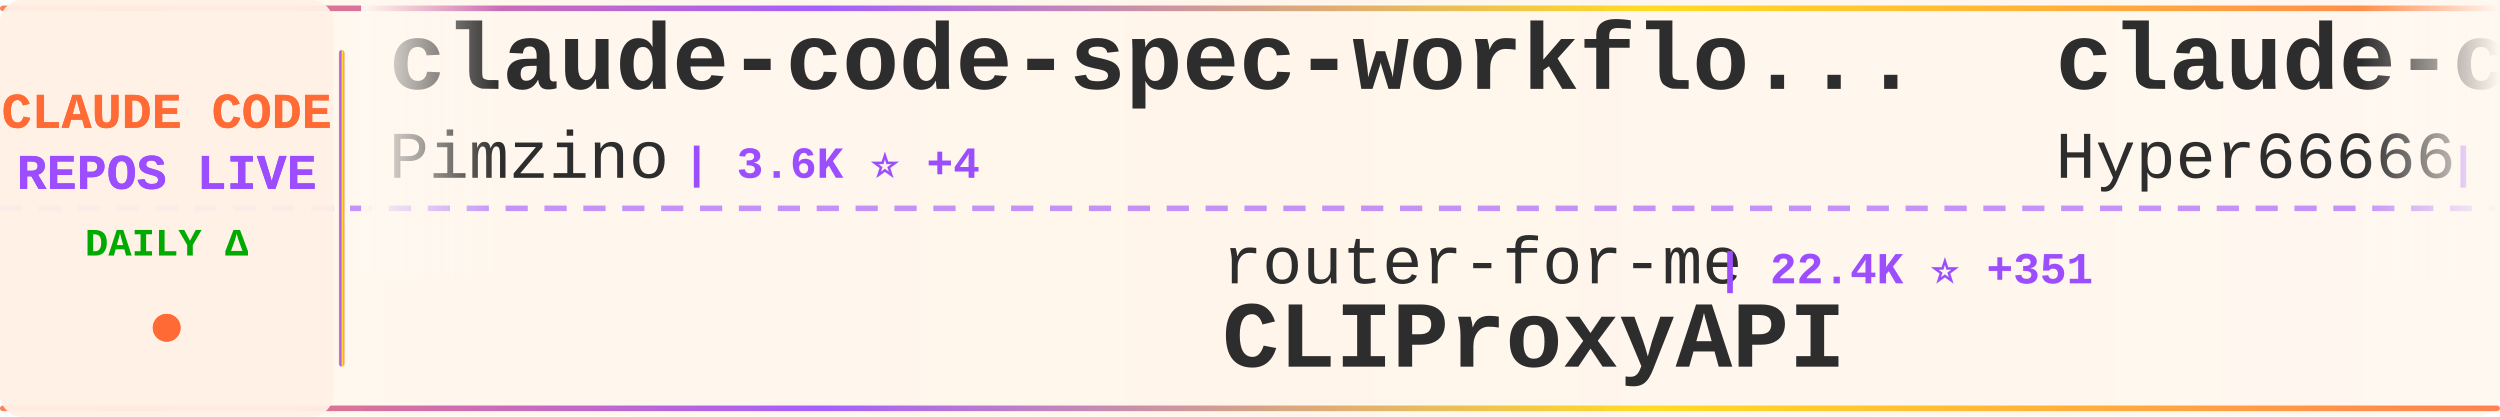
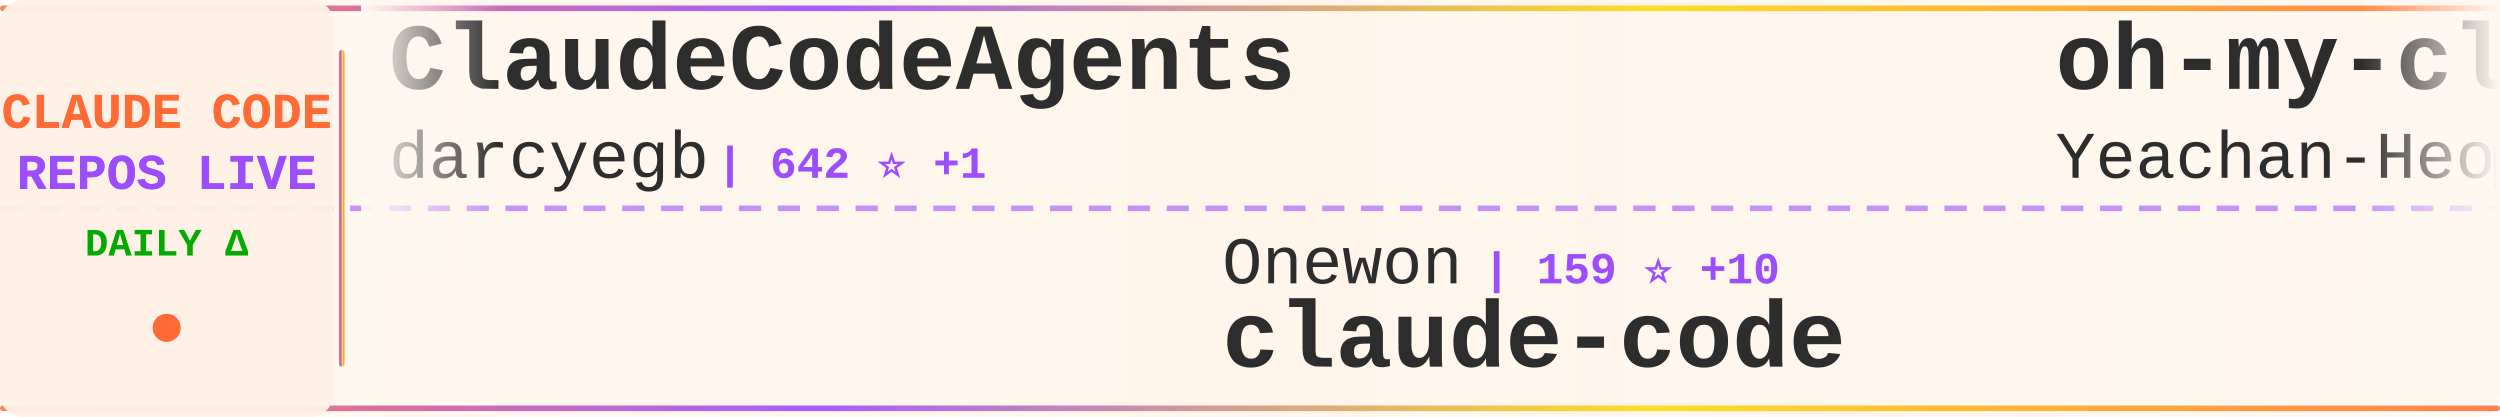
<svg xmlns="http://www.w3.org/2000/svg" width="900" height="150">
  <defs>
    <linearGradient id="tickerBg" x1="0%" y1="0%" x2="100%" y2="0%">
      <stop offset="0%" style="stop-color:#fff8f0;stop-opacity:0.98" />
      <stop offset="50%" style="stop-color:#fff5eb;stop-opacity:1" />
      <stop offset="100%" style="stop-color:#fff8f0;stop-opacity:0.98" />
    </linearGradient>
    <linearGradient id="borderGrad" x1="0%" y1="0%" x2="100%" y2="0%">
      <stop offset="0%" style="stop-color:#FF6B35;stop-opacity:0.85">
        <animate attributeName="stop-opacity" values="0.85;1;0.85" dur="2s" repeatCount="indefinite" />
      </stop>
      <stop offset="33%" style="stop-color:#9C4EFF;stop-opacity:0.9">
        <animate attributeName="stop-opacity" values="0.9;1;0.9" dur="2.2s" repeatCount="indefinite" />
      </stop>
      <stop offset="66%" style="stop-color:#FFD700;stop-opacity:0.85">
        <animate attributeName="stop-opacity" values="0.85;1;0.85" dur="1.8s" repeatCount="indefinite" />
      </stop>
      <stop offset="100%" style="stop-color:#FF6B35;stop-opacity:0.85">
        <animate attributeName="stop-opacity" values="0.85;1;0.85" dur="2s" repeatCount="indefinite" />
      </stop>
    </linearGradient>
    <filter id="textGlow">
      <feGaussianBlur stdDeviation="0.15" result="coloredBlur" />
      <feMerge>
        <feMergeNode in="coloredBlur" />
        <feMergeNode in="SourceGraphic" />
      </feMerge>
    </filter>
    <filter id="metricGlow">
      <feGaussianBlur stdDeviation="0.2" result="coloredBlur" />
      <feMerge>
        <feMergeNode in="coloredBlur" />
        <feMergeNode in="SourceGraphic" />
      </feMerge>
    </filter>
    <linearGradient id="leftFade" x1="0%" y1="0%" x2="100%" y2="0%">
      <stop offset="0%" style="stop-color:#fff8f0;stop-opacity:1" />
      <stop offset="100%" style="stop-color:#fff8f0;stop-opacity:0" />
    </linearGradient>
    <linearGradient id="rightFade" x1="0%" y1="0%" x2="100%" y2="0%">
      <stop offset="0%" style="stop-color:#fff8f0;stop-opacity:0" />
      <stop offset="100%" style="stop-color:#fff8f0;stop-opacity:1" />
    </linearGradient>
  </defs>
  <rect width="900" height="150" fill="url(#tickerBg)" rx="8" />
  <rect x="0" y="2" width="900" height="2" fill="url(#borderGrad)" rx="1" />
  <rect x="0" y="146" width="900" height="2" fill="url(#borderGrad)" rx="1" />
  <line x1="0" y1="75" x2="900" y2="75" stroke="#9C4EFF" stroke-width="2" stroke-dasharray="8 6" opacity="0.6" />
  <rect x="0" y="0" width="120" height="150" fill="#fff0e6" opacity="0.95" rx="8" />
  <text x="60" y="46" font-family="'Courier New', monospace" font-size="18" font-weight="bold" fill="#FF6B35" text-anchor="middle" filter="url(#textGlow)">
    CLAUDE CODE
  </text>
  <text x="60" y="68" font-family="'Courier New', monospace" font-size="18" font-weight="bold" fill="#9C4EFF" text-anchor="middle" filter="url(#textGlow)">
    REPOS LIVE
  </text>
  <text x="60" y="92" font-family="'Courier New', monospace" font-size="14" font-weight="bold" fill="#00aa00" text-anchor="middle">
    DAILY Δ
  </text>
  <circle cx="60" cy="118" r="5" fill="#FF6B35" filter="url(#metricGlow)">
    <animate attributeName="r" values="4;6;4" dur="1.5s" repeatCount="indefinite" />
    <animate attributeName="opacity" values="0.6;1;0.6" dur="1.5s" repeatCount="indefinite" />
  </circle>
  <rect x="122" y="18" width="2" height="114" fill="url(#borderGrad)" rx="1" />
  <clipPath id="tickerClip">
    <rect x="130" y="0" width="770" height="150" />
  </clipPath>
  <g clip-path="url(#tickerClip)">
    <g id="tickerItems">
      <animateTransform attributeName="transform" attributeType="XML" type="translate" from="0 0" to="-3000 0" dur="54s" repeatCount="indefinite" />
      <g transform="translate(0, 0)">
-         <text x="140" y="32" font-family="'Courier New', monospace" font-size="34" font-weight="bold" fill="#2d2d2d">claude-code-spec-workflo...</text>
-         <text x="140" y="64" font-family="'Courier New', monospace" font-size="24" font-weight="normal" fill="#2d2d2d" opacity="1.0">Pimzino</text>
-         <text x="246" y="64" font-family="'Courier New', monospace" font-size="16" font-weight="bold" fill="#9C4EFF"> | 3.6K ⭐ +4</text>
+         <text x="140" y="32" font-family="'Courier New', monospace" font-size="34" font-weight="bold" fill="#2d2d2d">ClaudeCodeAgents</text>
+         <text x="140" y="64" font-family="'Courier New', monospace" font-size="24" font-weight="normal" fill="#2d2d2d" opacity="1.0">darcyegb</text>
+         <text x="258" y="64" font-family="'Courier New', monospace" font-size="16" font-weight="bold" fill="#9C4EFF"> | 642 ⭐ +1</text>
      </g>
      <g transform="translate(300, 0)">
-         <text x="140" y="102" font-family="'Courier New', monospace" font-size="24" font-weight="normal" fill="#2d2d2d" opacity="1.0">router-for-me</text>
-         <text x="318" y="102" font-family="'Courier New', monospace" font-size="16" font-weight="bold" fill="#9C4EFF"> | 22.4K ⭐ +351</text>
-         <text x="140" y="132" font-family="'Courier New', monospace" font-size="34" font-weight="bold" fill="#2d2d2d">CLIProxyAPI</text>
+         <text x="140" y="102" font-family="'Courier New', monospace" font-size="24" font-weight="normal" fill="#2d2d2d" opacity="1.0">Onewon</text>
+         <text x="234" y="102" font-family="'Courier New', monospace" font-size="16" font-weight="bold" fill="#9C4EFF"> | 159 ⭐ +10</text>
+         <text x="140" y="132" font-family="'Courier New', monospace" font-size="34" font-weight="bold" fill="#2d2d2d">claude-code</text>
      </g>
      <g transform="translate(600, 0)">
-         <text x="140" y="32" font-family="'Courier New', monospace" font-size="34" font-weight="bold" fill="#2d2d2d">claude-code-sourcemap</text>
-         <text x="140" y="64" font-family="'Courier New', monospace" font-size="24" font-weight="normal" fill="#2d2d2d" opacity="1.0">Hyper66666</text>
-         <text x="282" y="64" font-family="'Courier New', monospace" font-size="16" font-weight="bold" fill="#9C4EFF"> | 186 ⭐ +8</text>
+         <text x="140" y="32" font-family="'Courier New', monospace" font-size="34" font-weight="bold" fill="#2d2d2d">oh-my-claudecode</text>
+         <text x="140" y="64" font-family="'Courier New', monospace" font-size="24" font-weight="normal" fill="#2d2d2d" opacity="1.0">Yeachan-Heo</text>
+         <text x="294" y="64" font-family="'Courier New', monospace" font-size="16" font-weight="bold" fill="#9C4EFF"> | 23.1K ⭐ +971</text>
      </g>
      <g transform="translate(900, 0)">
-         <text x="140" y="102" font-family="'Courier New', monospace" font-size="24" font-weight="normal" fill="#2d2d2d" opacity="1.0">Yeachan-Heo</text>
-         <text x="294" y="102" font-family="'Courier New', monospace" font-size="16" font-weight="bold" fill="#9C4EFF"> | 22.2K ⭐ +1.3K</text>
-         <text x="140" y="132" font-family="'Courier New', monospace" font-size="34" font-weight="bold" fill="#2d2d2d">oh-my-claudecode</text>
+         <text x="140" y="102" font-family="'Courier New', monospace" font-size="24" font-weight="normal" fill="#2d2d2d" opacity="1.0">yasasbanukaofficial</text>
+         <text x="390" y="102" font-family="'Courier New', monospace" font-size="16" font-weight="bold" fill="#9C4EFF"> | 1.2K ⭐ +338</text>
+         <text x="140" y="132" font-family="'Courier New', monospace" font-size="34" font-weight="bold" fill="#2d2d2d">claude-code</text>
      </g>
      <g transform="translate(1200, 0)">
-         <text x="140" y="32" font-family="'Courier New', monospace" font-size="34" font-weight="bold" fill="#2d2d2d">claude-code-action</text>
-         <text x="140" y="64" font-family="'Courier New', monospace" font-size="24" font-weight="normal" fill="#2d2d2d" opacity="1.0">anthropics</text>
-         <text x="282" y="64" font-family="'Courier New', monospace" font-size="16" font-weight="bold" fill="#9C4EFF"> | 6.8K ⭐ +38</text>
+         <text x="140" y="32" font-family="'Courier New', monospace" font-size="34" font-weight="bold" fill="#2d2d2d">how-claude-code-works</text>
+         <text x="140" y="64" font-family="'Courier New', monospace" font-size="24" font-weight="normal" fill="#2d2d2d" opacity="1.0">Windy3f3f3f3f</text>
+         <text x="318" y="64" font-family="'Courier New', monospace" font-size="16" font-weight="bold" fill="#9C4EFF"> | 1.4K ⭐ +142</text>
      </g>
      <g transform="translate(1500, 0)">
-         <text x="140" y="102" font-family="'Courier New', monospace" font-size="24" font-weight="normal" fill="#2d2d2d" opacity="1.0">pengchengneo</text>
-         <text x="306" y="102" font-family="'Courier New', monospace" font-size="16" font-weight="bold" fill="#9C4EFF"> | 861 ⭐ +117</text>
-         <text x="140" y="132" font-family="'Courier New', monospace" font-size="34" font-weight="bold" fill="#2d2d2d">Claude-Code</text>
+         <text x="140" y="102" font-family="'Courier New', monospace" font-size="24" font-weight="normal" fill="#2d2d2d" opacity="1.0">pedrohcgs</text>
+         <text x="270" y="102" font-family="'Courier New', monospace" font-size="16" font-weight="bold" fill="#9C4EFF"> | 834 ⭐ +8</text>
+         <text x="140" y="132" font-family="'Courier New', monospace" font-size="34" font-weight="bold" fill="#2d2d2d">claude-code-my-workflow</text>
      </g>
      <g transform="translate(1800, 0)">
-         <text x="140" y="32" font-family="'Courier New', monospace" font-size="34" font-weight="bold" fill="#2d2d2d">claude-code-proxy</text>
-         <text x="140" y="64" font-family="'Courier New', monospace" font-size="24" font-weight="normal" fill="#2d2d2d" opacity="1.0">fuergaosi233</text>
-         <text x="306" y="64" font-family="'Courier New', monospace" font-size="16" font-weight="bold" fill="#9C4EFF"> | 2.3K ⭐ +10</text>
+         <text x="140" y="32" font-family="'Courier New', monospace" font-size="34" font-weight="bold" fill="#2d2d2d">claude-code-templates</text>
+         <text x="140" y="64" font-family="'Courier New', monospace" font-size="24" font-weight="normal" fill="#2d2d2d" opacity="1.0">davila7</text>
+         <text x="246" y="64" font-family="'Courier New', monospace" font-size="16" font-weight="bold" fill="#9C4EFF"> | 24.1K ⭐ +49</text>
      </g>
      <g transform="translate(2100, 0)">
-         <text x="140" y="102" font-family="'Courier New', monospace" font-size="24" font-weight="normal" fill="#2d2d2d" opacity="1.0">darcyegb</text>
-         <text x="258" y="102" font-family="'Courier New', monospace" font-size="16" font-weight="bold" fill="#9C4EFF"> | 641 ⭐ +2</text>
-         <text x="140" y="132" font-family="'Courier New', monospace" font-size="34" font-weight="bold" fill="#2d2d2d">ClaudeCodeAgents</text>
+         <text x="140" y="102" font-family="'Courier New', monospace" font-size="24" font-weight="normal" fill="#2d2d2d" opacity="1.0">nishimoto265</text>
+         <text x="306" y="102" font-family="'Courier New', monospace" font-size="16" font-weight="bold" fill="#9C4EFF"> | 495 ⭐ +1</text>
+         <text x="140" y="132" font-family="'Courier New', monospace" font-size="34" font-weight="bold" fill="#2d2d2d">Claude-Code-Communicatio...</text>
      </g>
      <g transform="translate(2400, 0)">
-         <text x="140" y="32" font-family="'Courier New', monospace" font-size="34" font-weight="bold" fill="#2d2d2d">Claude-Code-Communicatio...</text>
-         <text x="140" y="64" font-family="'Courier New', monospace" font-size="24" font-weight="normal" fill="#2d2d2d" opacity="1.0">nishimoto265</text>
-         <text x="306" y="64" font-family="'Courier New', monospace" font-size="16" font-weight="bold" fill="#9C4EFF"> | 494 ⭐</text>
+         <text x="140" y="32" font-family="'Courier New', monospace" font-size="34" font-weight="bold" fill="#2d2d2d">claude-code</text>
+         <text x="140" y="64" font-family="'Courier New', monospace" font-size="24" font-weight="normal" fill="#2d2d2d" opacity="1.0">codeaashu</text>
+         <text x="270" y="64" font-family="'Courier New', monospace" font-size="16" font-weight="bold" fill="#9C4EFF"> | 1.2K ⭐ +206</text>
      </g>
      <g transform="translate(2700, 0)">
-         <text x="140" y="102" font-family="'Courier New', monospace" font-size="24" font-weight="normal" fill="#2d2d2d" opacity="1.0">anthropics</text>
-         <text x="282" y="102" font-family="'Courier New', monospace" font-size="16" font-weight="bold" fill="#9C4EFF"> | 109.3K ⭐ +870</text>
-         <text x="140" y="132" font-family="'Courier New', monospace" font-size="34" font-weight="bold" fill="#2d2d2d">skills</text>
+         <text x="140" y="102" font-family="'Courier New', monospace" font-size="24" font-weight="normal" fill="#2d2d2d" opacity="1.0">rohitg00</text>
+         <text x="258" y="102" font-family="'Courier New', monospace" font-size="16" font-weight="bold" fill="#9C4EFF"> | 1.0K ⭐ +11</text>
+         <text x="140" y="132" font-family="'Courier New', monospace" font-size="34" font-weight="bold" fill="#2d2d2d">awesome-claude-code-tool...</text>
      </g>
      <g transform="translate(3000, 0)">
-         <text x="140" y="32" font-family="'Courier New', monospace" font-size="34" font-weight="bold" fill="#2d2d2d">claude-code-spec-workflo...</text>
-         <text x="140" y="64" font-family="'Courier New', monospace" font-size="24" font-weight="normal" fill="#2d2d2d" opacity="1.0">Pimzino</text>
-         <text x="246" y="64" font-family="'Courier New', monospace" font-size="16" font-weight="bold" fill="#9C4EFF"> | 3.6K ⭐ +4</text>
+         <text x="140" y="32" font-family="'Courier New', monospace" font-size="34" font-weight="bold" fill="#2d2d2d">ClaudeCodeAgents</text>
+         <text x="140" y="64" font-family="'Courier New', monospace" font-size="24" font-weight="normal" fill="#2d2d2d" opacity="1.0">darcyegb</text>
+         <text x="258" y="64" font-family="'Courier New', monospace" font-size="16" font-weight="bold" fill="#9C4EFF"> | 642 ⭐ +1</text>
      </g>
      <g transform="translate(3300, 0)">
-         <text x="140" y="102" font-family="'Courier New', monospace" font-size="24" font-weight="normal" fill="#2d2d2d" opacity="1.0">router-for-me</text>
-         <text x="318" y="102" font-family="'Courier New', monospace" font-size="16" font-weight="bold" fill="#9C4EFF"> | 22.4K ⭐ +351</text>
-         <text x="140" y="132" font-family="'Courier New', monospace" font-size="34" font-weight="bold" fill="#2d2d2d">CLIProxyAPI</text>
+         <text x="140" y="102" font-family="'Courier New', monospace" font-size="24" font-weight="normal" fill="#2d2d2d" opacity="1.0">Onewon</text>
+         <text x="234" y="102" font-family="'Courier New', monospace" font-size="16" font-weight="bold" fill="#9C4EFF"> | 159 ⭐ +10</text>
+         <text x="140" y="132" font-family="'Courier New', monospace" font-size="34" font-weight="bold" fill="#2d2d2d">claude-code</text>
      </g>
      <g transform="translate(3600, 0)">
-         <text x="140" y="32" font-family="'Courier New', monospace" font-size="34" font-weight="bold" fill="#2d2d2d">claude-code-sourcemap</text>
-         <text x="140" y="64" font-family="'Courier New', monospace" font-size="24" font-weight="normal" fill="#2d2d2d" opacity="1.0">Hyper66666</text>
-         <text x="282" y="64" font-family="'Courier New', monospace" font-size="16" font-weight="bold" fill="#9C4EFF"> | 186 ⭐ +8</text>
+         <text x="140" y="32" font-family="'Courier New', monospace" font-size="34" font-weight="bold" fill="#2d2d2d">oh-my-claudecode</text>
+         <text x="140" y="64" font-family="'Courier New', monospace" font-size="24" font-weight="normal" fill="#2d2d2d" opacity="1.0">Yeachan-Heo</text>
+         <text x="294" y="64" font-family="'Courier New', monospace" font-size="16" font-weight="bold" fill="#9C4EFF"> | 23.1K ⭐ +971</text>
      </g>
      <g transform="translate(3900, 0)">
-         <text x="140" y="102" font-family="'Courier New', monospace" font-size="24" font-weight="normal" fill="#2d2d2d" opacity="1.0">Yeachan-Heo</text>
-         <text x="294" y="102" font-family="'Courier New', monospace" font-size="16" font-weight="bold" fill="#9C4EFF"> | 22.2K ⭐ +1.3K</text>
-         <text x="140" y="132" font-family="'Courier New', monospace" font-size="34" font-weight="bold" fill="#2d2d2d">oh-my-claudecode</text>
+         <text x="140" y="102" font-family="'Courier New', monospace" font-size="24" font-weight="normal" fill="#2d2d2d" opacity="1.0">yasasbanukaofficial</text>
+         <text x="390" y="102" font-family="'Courier New', monospace" font-size="16" font-weight="bold" fill="#9C4EFF"> | 1.2K ⭐ +338</text>
+         <text x="140" y="132" font-family="'Courier New', monospace" font-size="34" font-weight="bold" fill="#2d2d2d">claude-code</text>
      </g>
    </g>
  </g>
  <rect x="130" y="0" width="50" height="100" fill="url(#leftFade)" />
  <rect x="850" y="0" width="50" height="100" fill="url(#rightFade)" />
</svg>
